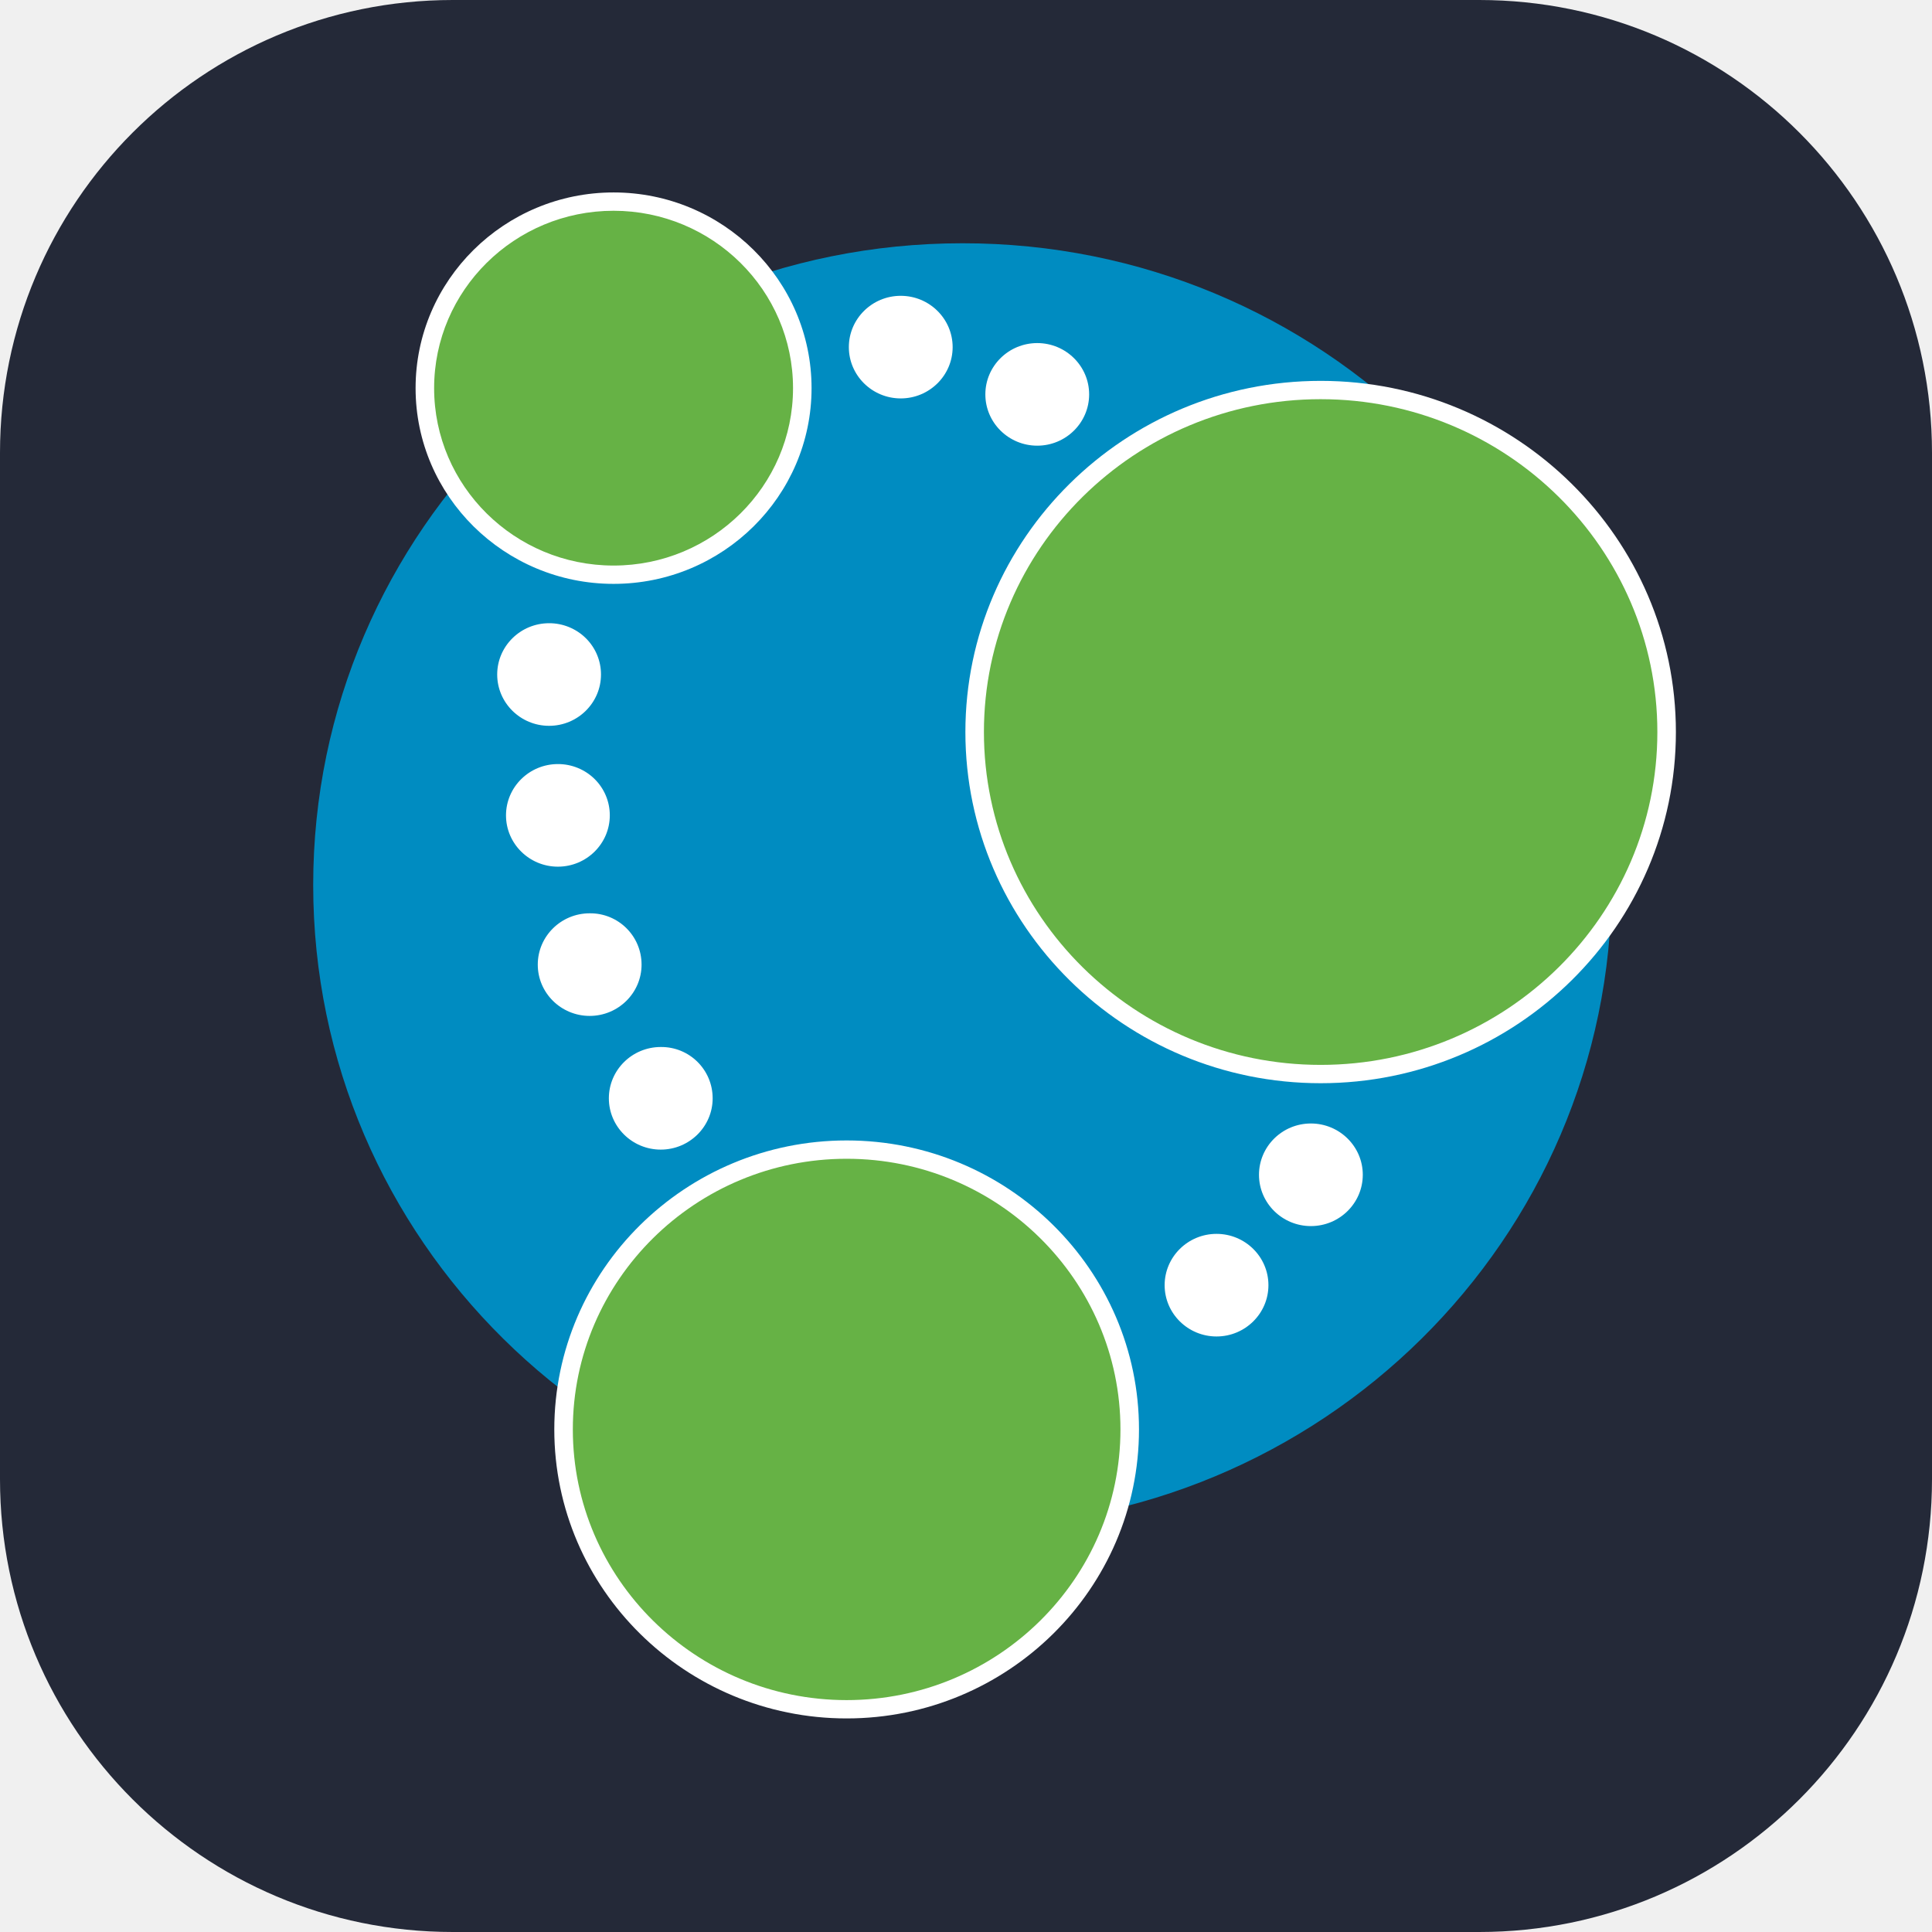
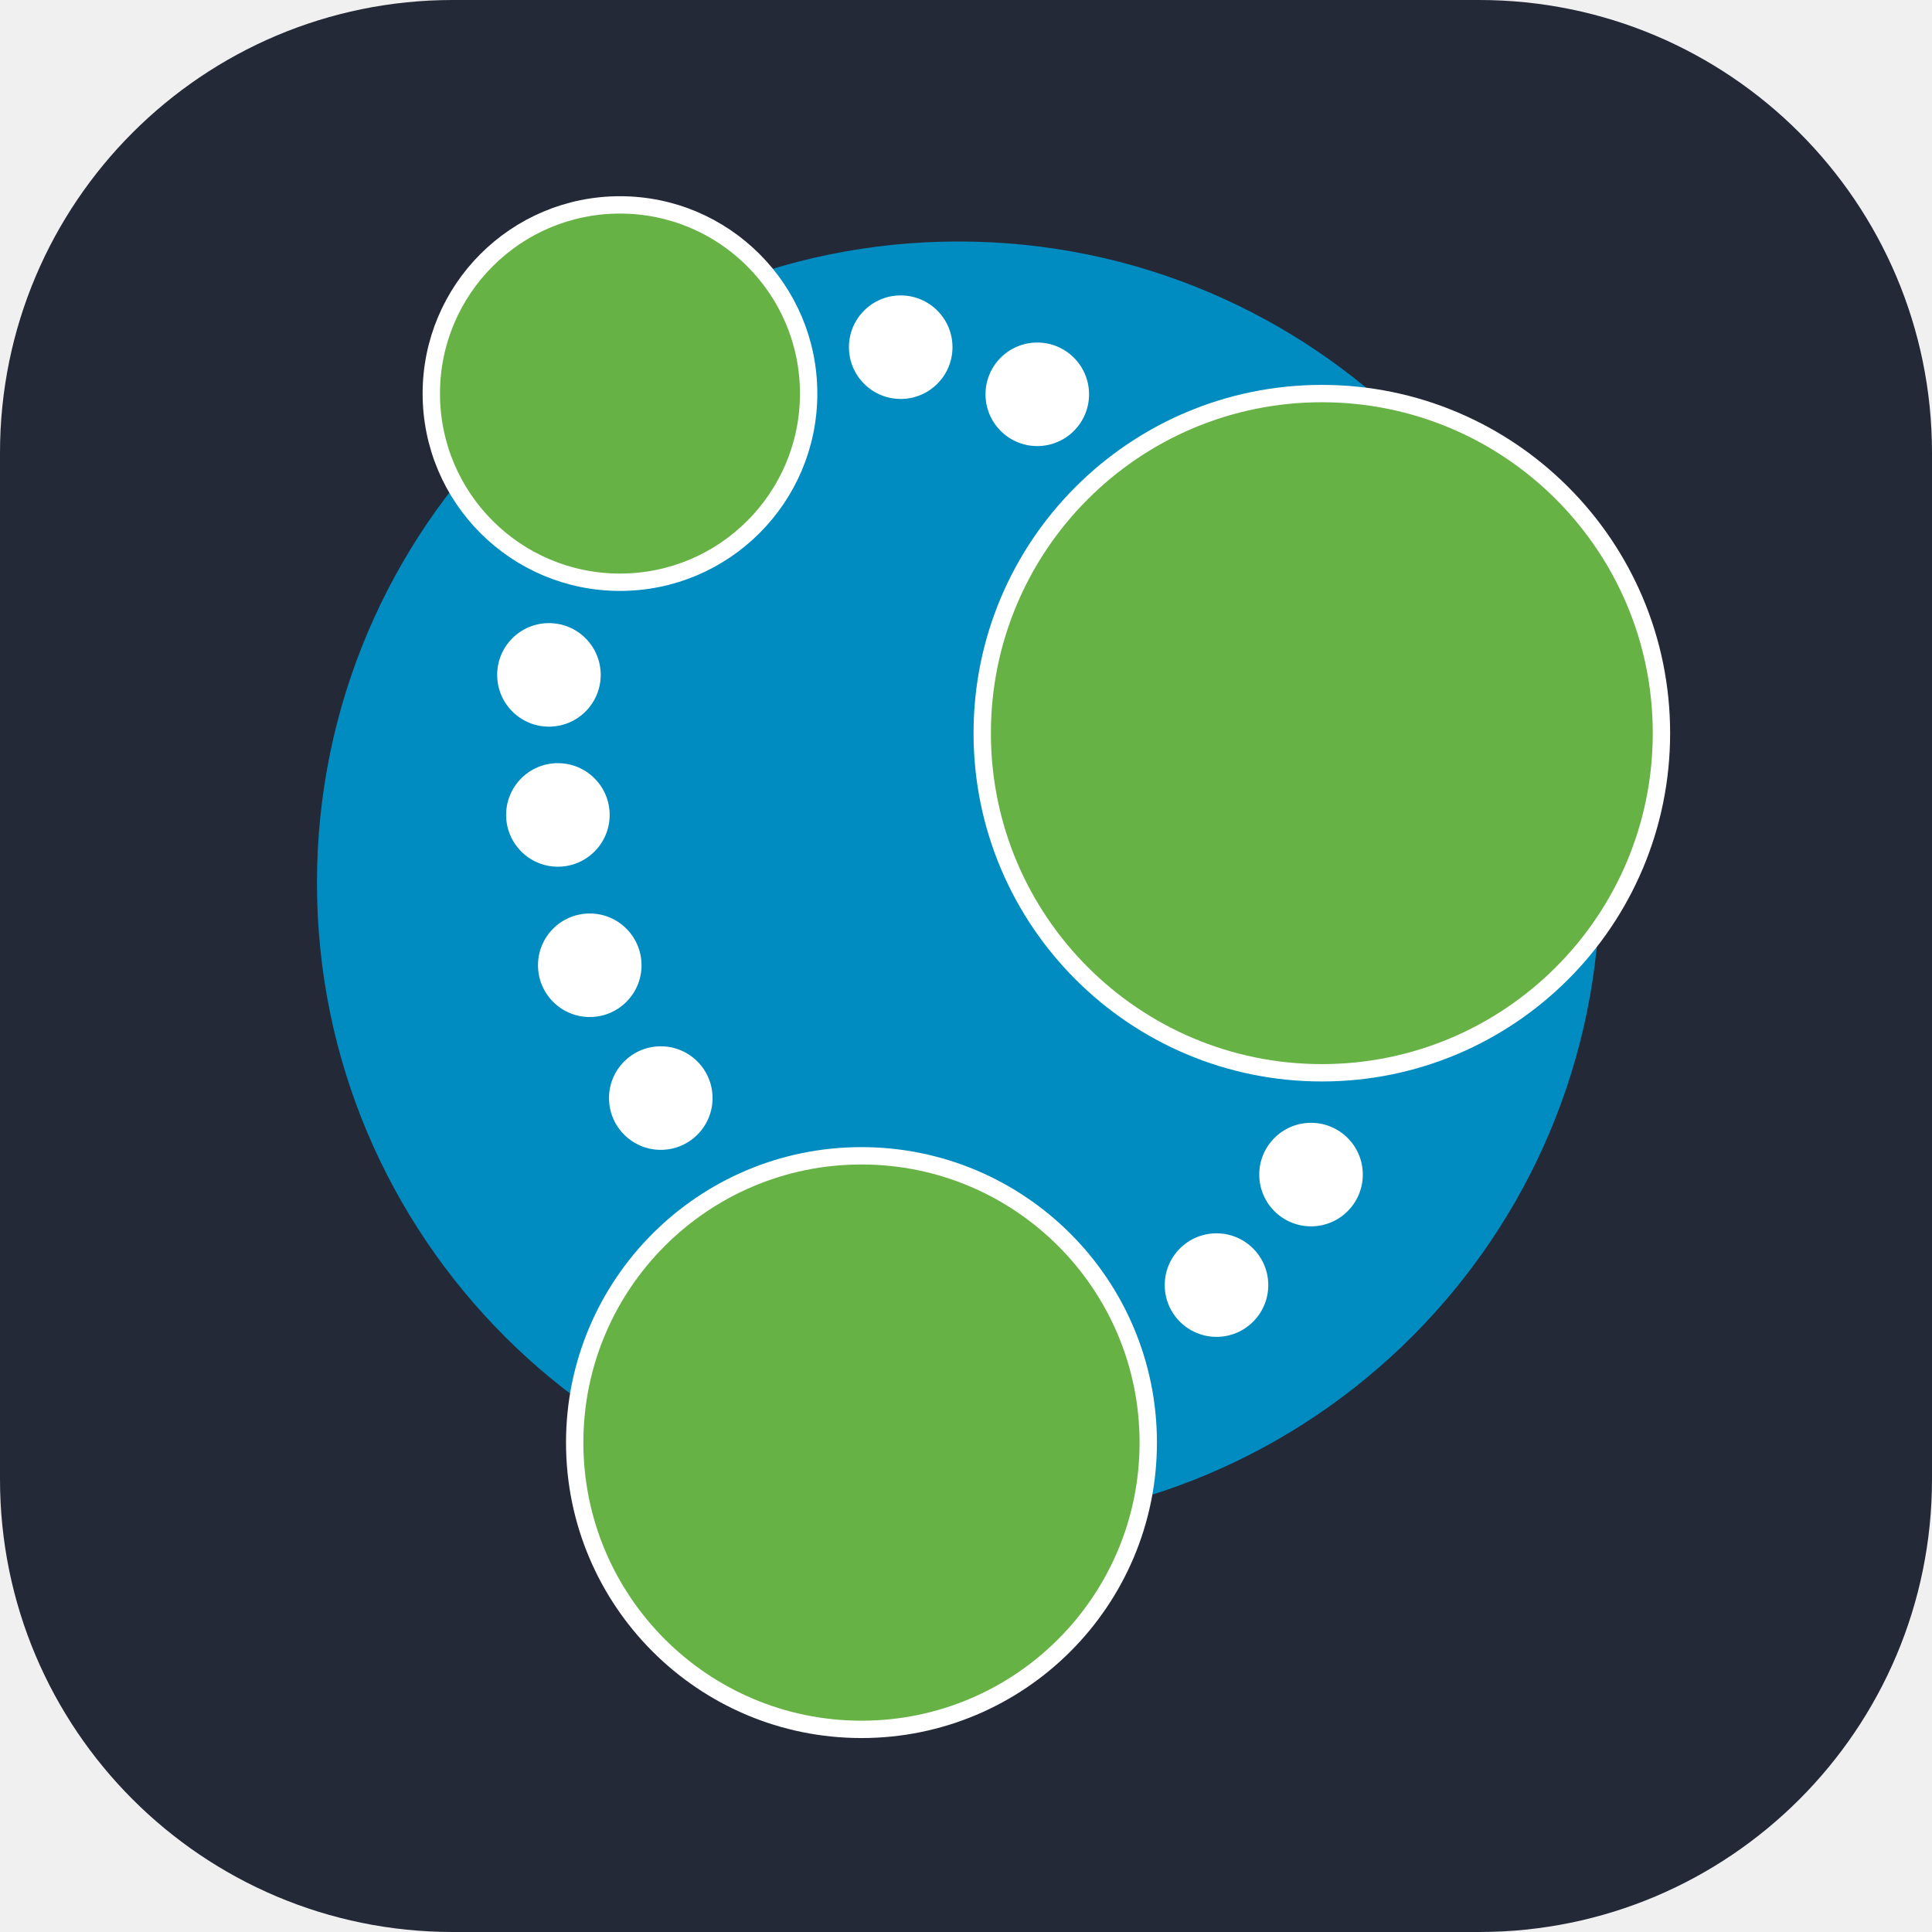
<svg xmlns="http://www.w3.org/2000/svg" width="256" height="256" viewBox="0 0 256 256" fill="none" version="1.1" id="svg1">
  <defs id="defs1" />
  <path d="M 196,0 H 60 C 26.863,0 0,26.863 0,60 v 136 c 0,33.137 26.863,60 60,60 h 136 c 33.137,0 60,-26.863 60,-60 V 60 C 256,26.863 229.137,0 196,0 Z" fill="#242938" id="path1" />
-   <g id="c" transform="matrix(0.7071564,0,0,0.6990372,41.5,25.32664)">
-     <path d="m 243.29,131.526 c 0,67.188 -54.458,121.645 -121.645,121.645 C 54.458,253.171 0,198.714 0,131.526 0,64.34 54.458,9.882 121.645,9.882 188.832,9.823 243.289,64.339 243.289,131.526" fill="#008cc1" id="c0" style="display:inline" />
-     <path d="m 53.927,91.626 c 0,5.364 -4.361,9.725 -9.724,9.725 -5.364,0 -9.725,-4.36 -9.725,-9.725 0,-5.363 4.36,-9.724 9.725,-9.724 a 9.696,9.696 0 0 1 9.724,9.724 m 1.65,26.699 c 0,5.363 -4.361,9.725 -9.724,9.725 -5.363,0 -9.725,-4.362 -9.725,-9.725 0,-5.364 4.362,-9.724 9.725,-9.724 a 9.696,9.696 0 0 1 9.724,9.724 m 5.953,28.29 c 0,5.363 -4.362,9.724 -9.725,9.724 -5.363,0 -9.725,-4.361 -9.725,-9.724 0,-5.365 4.362,-9.725 9.725,-9.725 5.363,-0.059 9.724,4.302 9.724,9.725 m 13.321,25.342 c 0,5.363 -4.363,9.725 -9.726,9.725 -5.363,0 -9.724,-4.362 -9.724,-9.725 0,-5.364 4.361,-9.724 9.724,-9.724 5.363,-0.06 9.725,4.302 9.725,9.724 m 104.141,35.421 c 0,5.363 -4.361,9.724 -9.725,9.724 -5.363,0 -9.724,-4.361 -9.724,-9.724 0,-5.363 4.36,-9.725 9.724,-9.725 5.364,0 9.725,4.362 9.725,9.725 m 17.68,-20.923 c 0,5.363 -4.36,9.724 -9.725,9.724 -5.363,0 -9.724,-4.36 -9.724,-9.724 0,-5.363 4.361,-9.725 9.724,-9.725 5.365,0 9.726,4.362 9.726,9.725 M 145.396,38.525 c 0,5.363 -4.362,9.724 -9.725,9.724 -5.363,0 -9.724,-4.36 -9.724,-9.724 0,-5.363 4.361,-9.724 9.724,-9.724 5.363,0 9.725,4.36 9.725,9.724 m -25.578,-8.958 c 0,5.363 -4.362,9.724 -9.725,9.724 -5.363,0 -9.724,-4.36 -9.724,-9.724 0,-5.363 4.36,-9.725 9.724,-9.725 5.363,0 9.725,4.362 9.725,9.725" fill="#ffffff" id="c1" />
-     <path d="m 188.773,37.7 c 35.804,0 64.83,29.026 64.83,64.83 0,35.804 -29.026,64.83 -64.83,64.83 -35.805,0 -64.83,-29.026 -64.83,-64.83 0,-35.804 29.025,-64.83 64.83,-64.83" fill="#66b245" id="c2" />
-     <path d="m 188.773,169.096 c -36.705,0 -66.567,-29.862 -66.567,-66.566 0,-36.705 29.862,-66.566 66.567,-66.566 36.704,0 66.566,29.86 66.566,66.566 0,36.704 -29.862,66.566 -66.566,66.566 z m 0,-129.66 c -34.79,0 -63.094,28.305 -63.094,63.094 0,34.79 28.304,63.093 63.094,63.093 34.79,0 63.093,-28.303 63.093,-63.093 0,-34.79 -28.303,-63.093 -63.093,-63.093 z" fill="#ffffff" id="c3" />
-     <path d="m 99.956,181.682 c 29.294,0 53.043,23.747 53.043,53.042 0,29.294 -23.749,53.043 -53.043,53.043 -29.295,0 -53.043,-23.749 -53.043,-53.043 0,-29.295 23.748,-53.042 53.043,-53.042" fill="#66b245" id="c4" />
-     <path d="m 99.956,289.503 c -30.206,0 -54.779,-24.574 -54.779,-54.779 0,-30.206 24.573,-54.779 54.78,-54.779 30.205,0 54.778,24.573 54.778,54.78 0,30.204 -24.573,54.778 -54.779,54.778 z m 0,-106.085 c -28.29,0 -51.306,23.015 -51.306,51.306 0,28.29 23.016,51.306 51.306,51.306 28.29,0 51.306,-23.016 51.306,-51.306 0,-28.29 -23.016,-51.306 -51.306,-51.306 z" fill="#ffffff" id="c5" />
-     <path d="m 56.284,1.984 c 19.53,0 35.362,15.833 35.362,35.362 0,19.53 -15.832,35.362 -35.362,35.362 -19.53,0 -35.361,-15.832 -35.361,-35.362 0,-19.53 15.832,-35.362 35.361,-35.362" fill="#66b245" id="c6" />
-     <path d="m 56.284,74.444 c -20.456,0 -37.098,-16.642 -37.098,-37.098 0,-20.456 16.642,-37.098 37.098,-37.098 20.456,0 37.098,16.642 37.098,37.098 0,20.456 -16.642,37.098 -37.098,37.098 z m 0,-70.723 c -18.54,0 -33.625,15.084 -33.625,33.625 0,18.541 15.084,33.626 33.625,33.626 18.541,0 33.626,-15.085 33.626,-33.626 0,-18.54 -15.085,-33.625 -33.626,-33.625 z" fill="#ffffff" id="c7" />
-   </g>
+   <circle style="fill:#008cc1;fill-opacity:1" id="path2" cx="127" cy="117" r="85" />
+   <ellipse style="fill:#ffffff;fill-opacity:1;stroke:none;stroke-width:2.046;stroke-dasharray:none;stroke-opacity:1" id="path6-2-1" cx="72.338" cy="89.75" transform="rotate(-0.2562233)" rx="6.86" ry="6.86" />
+   <ellipse style="fill:#ffffff;fill-opacity:1;stroke:none;stroke-width:2.046;stroke-dasharray:none;stroke-opacity:1" id="path6-2-1-7" cx="73.44" cy="108.313" transform="rotate(-0.2562233)" rx="6.86" ry="6.86" />
+   <ellipse style="fill:#ffffff;fill-opacity:1;stroke:none;stroke-width:2.046;stroke-dasharray:none;stroke-opacity:1" id="path6-2-1-9" cx="77.574" cy="128.25" transform="rotate(-0.2562233)" rx="6.86" ry="6.86" />
+   <ellipse style="fill:#ffffff;fill-opacity:1;stroke:none;stroke-width:2.046;stroke-dasharray:none;stroke-opacity:1" id="path6-2-1-2" cx="86.906" cy="145.891" transform="rotate(-0.2562233)" rx="6.86" ry="6.86" />
+   <ellipse style="fill:#ffffff;fill-opacity:1;stroke:none;stroke-width:2.046;stroke-dasharray:none;stroke-opacity:1" id="path6-2-1-1" cx="160.43" cy="171.001" transform="rotate(-0.2562233)" rx="6.86" ry="6.86" />
+   <ellipse style="fill:#ffffff;fill-opacity:1;stroke:none;stroke-width:2.046;stroke-dasharray:none;stroke-opacity:1" id="path6-2-1-74" cx="173.021" cy="156.413" transform="rotate(-0.2562233)" rx="6.86" ry="6.86" />
+   <ellipse style="fill:#ffffff;fill-opacity:1;stroke:none;stroke-width:2.046;stroke-dasharray:none;stroke-opacity:1" id="path6-2" cx="137.21" cy="52.862" transform="rotate(-0.2562233)" rx="6.86" ry="6.86" />
+   <circle style="fill:#ffffff;fill-opacity:1;stroke:none;stroke-width:2.067;stroke-dasharray:none;stroke-opacity:1" id="path6" cx="119.142" cy="46.537" transform="rotate(-0.2562233)" r="6.86" />
+   <circle style="fill:#66b245;fill-opacity:1;stroke:#ffffff;stroke-width:2.3;stroke-dasharray:none;stroke-opacity:1" id="path5" cx="114.15" cy="191.15" r="38" />
+   <circle style="fill:#66b245;fill-opacity:1;stroke:#ffffff;stroke-width:2.3;stroke-dasharray:none;stroke-opacity:1" id="path4" cx="175.15" cy="97.15" r="45" />
+   <circle style="fill:#66b245;fill-opacity:1;stroke:#ffffff;stroke-width:2.3;stroke-dasharray:none;stroke-opacity:1" id="path3" cx="82.15" cy="52.15" r="25" />
</svg>
